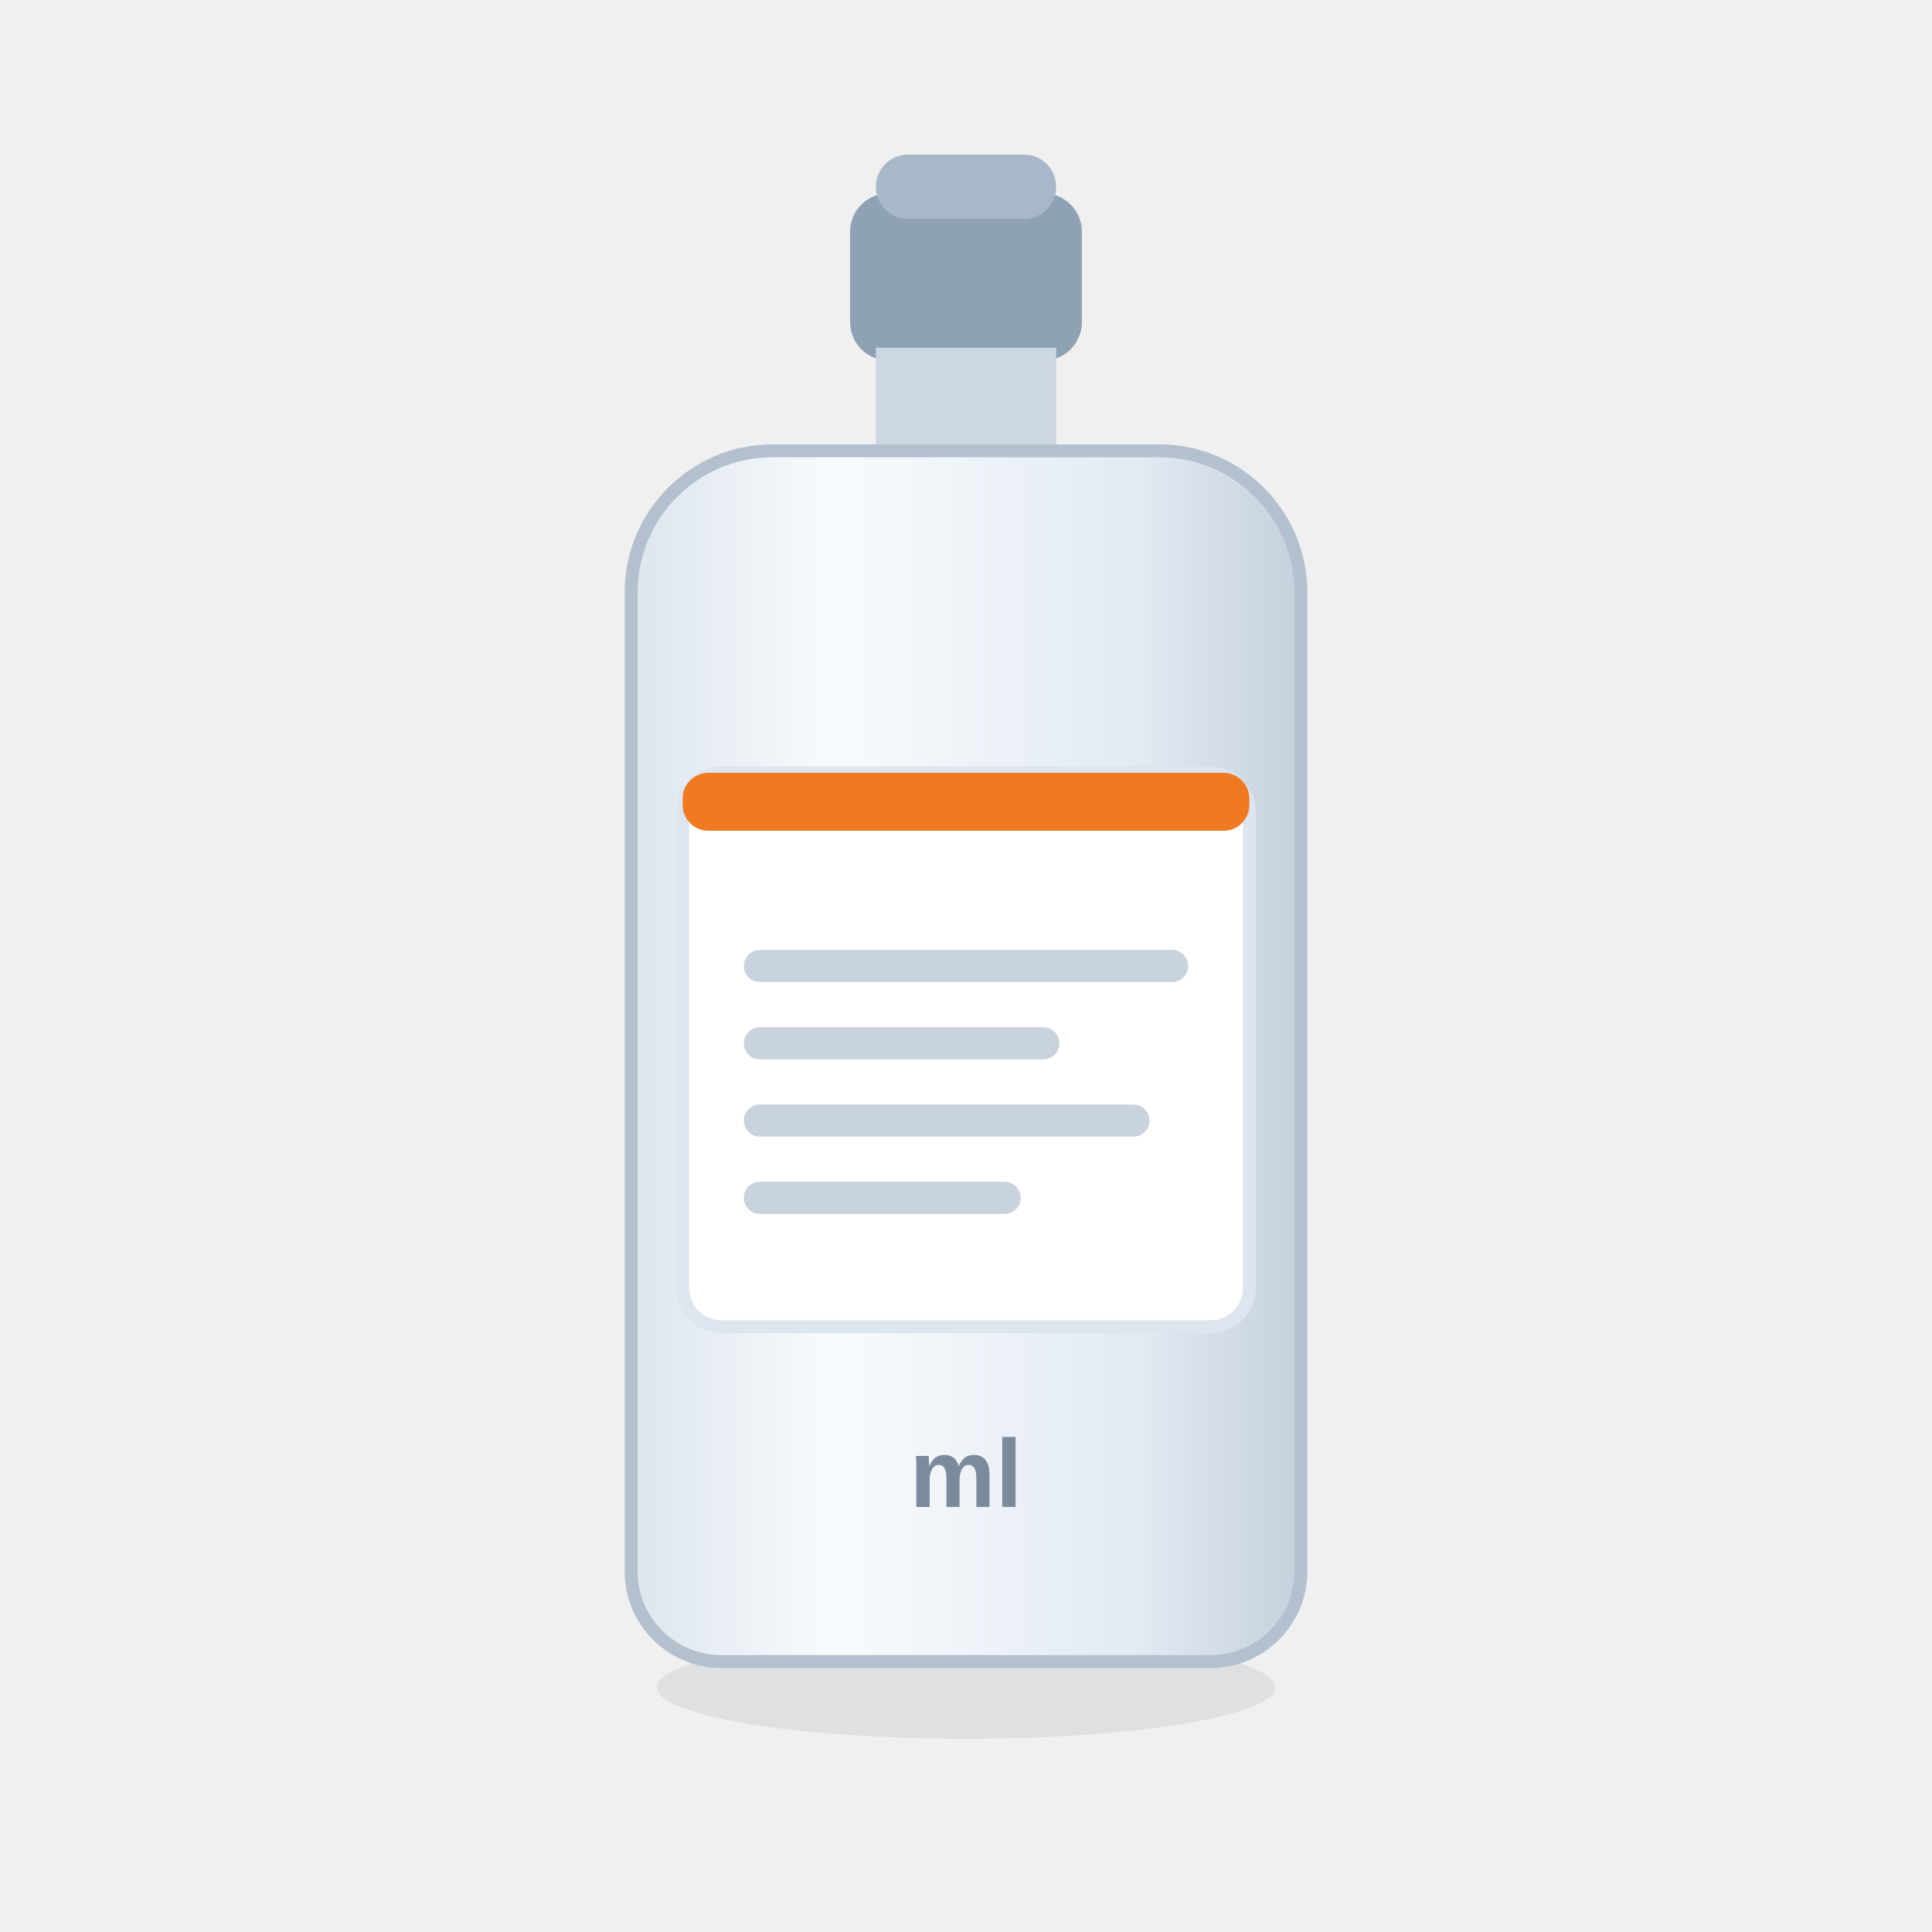
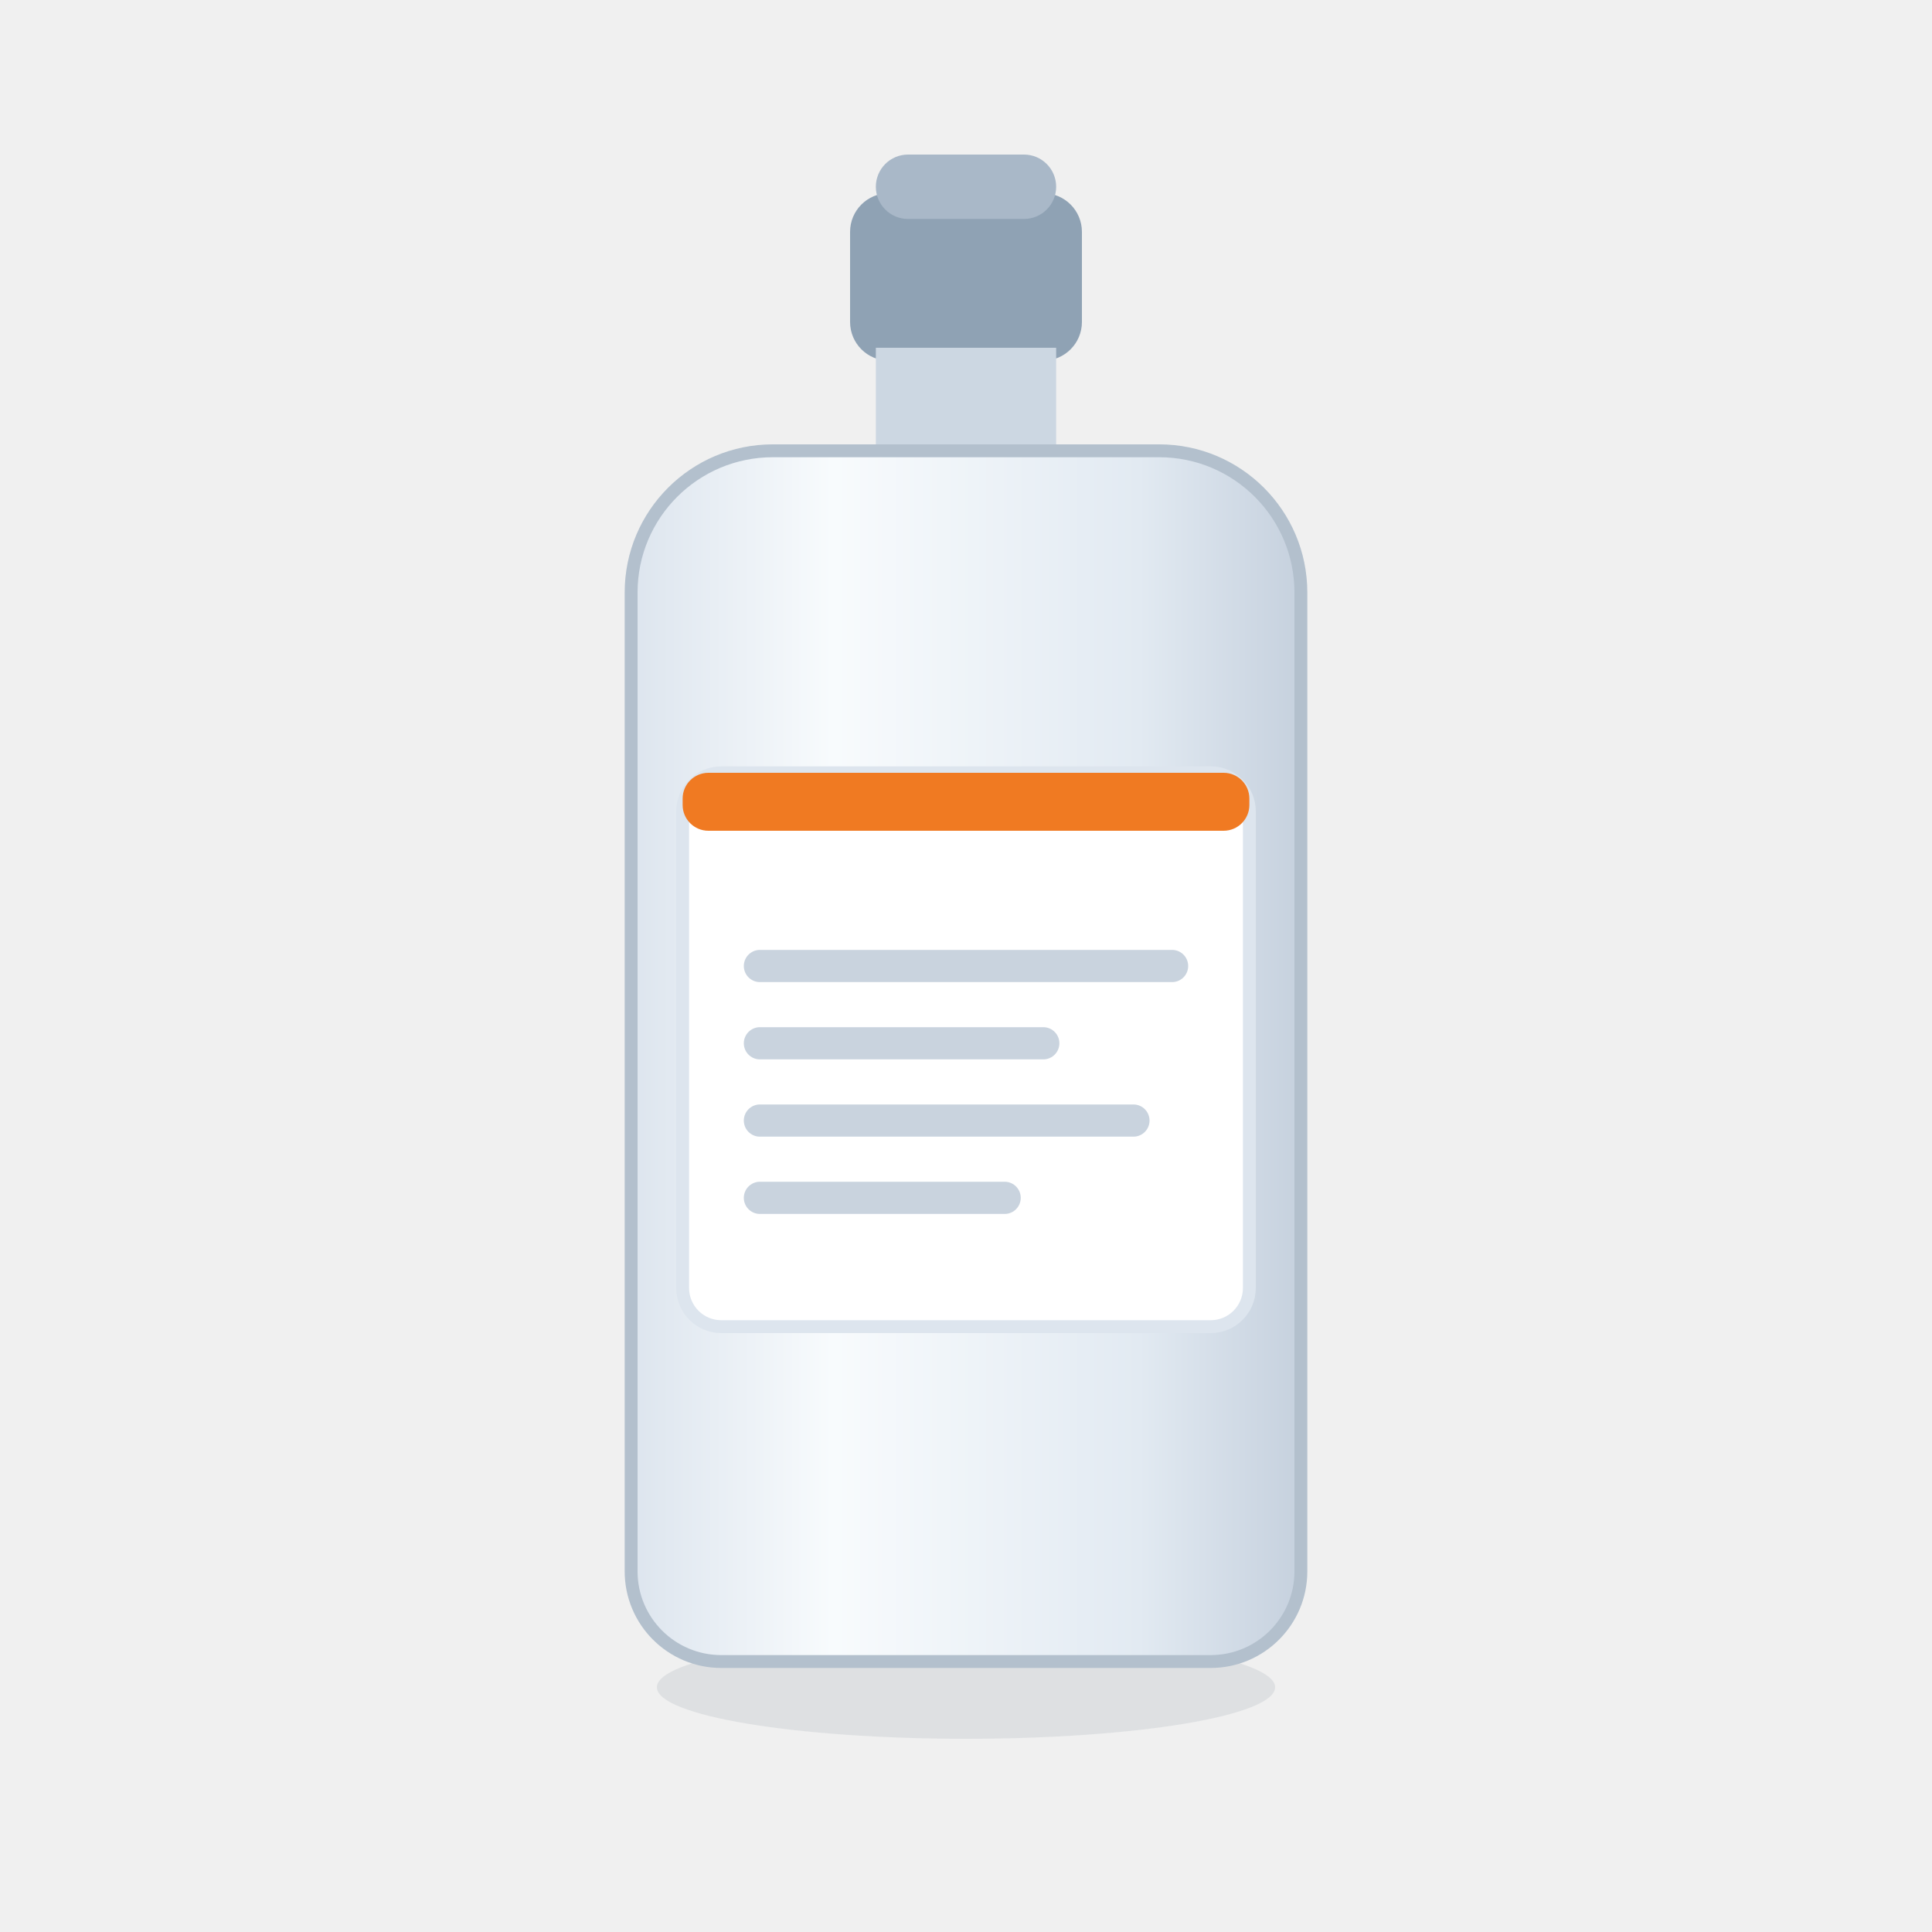
<svg xmlns="http://www.w3.org/2000/svg" width="300" height="300" viewBox="0 0 300 300" role="img" aria-label="Frasco (ilustrativo)">
  <defs>
    <linearGradient id="f-corpo" x1="0" y1="0" x2="1" y2="0">
      <stop offset="0" stop-color="#dde5ee" />
      <stop offset="0.3" stop-color="#f8fbfd" />
      <stop offset="0.76" stop-color="#e2eaf2" />
      <stop offset="1" stop-color="#c6d1de" />
    </linearGradient>
  </defs>
  <ellipse cx="150" cy="262" rx="48" ry="8" fill="#0f2a44" opacity=".08" />
  <rect x="132" y="30" width="36" height="26" rx="6" fill="#8fa2b4" />
  <rect x="136" y="24" width="28" height="10" rx="5" fill="#a9b8c8" />
  <rect x="136" y="54" width="28" height="16" fill="#ccd7e2" />
  <path d="M120 70h60a22 22 0 0 1 22 22v152a14 14 0 0 1-14 14h-76a14 14 0 0 1-14-14V92a22 22 0 0 1 22-22z" fill="url(#f-corpo)" stroke="#b3c0cd" stroke-width="2" />
  <rect x="106" y="120" width="88" height="86" rx="6" fill="#ffffff" stroke="#dde5ee" stroke-width="2" />
  <rect x="106" y="120" width="88" height="9" rx="4" fill="#F07A22" />
  <path d="M118 150h64M118 162h44M118 174h58M118 186h38" stroke="#c9d3de" stroke-width="5" stroke-linecap="round" />
-   <text x="150" y="234" font-family="Arial, Helvetica, sans-serif" font-size="15" font-weight="700" fill="#7b8b9c" text-anchor="middle">ml</text>
</svg>
